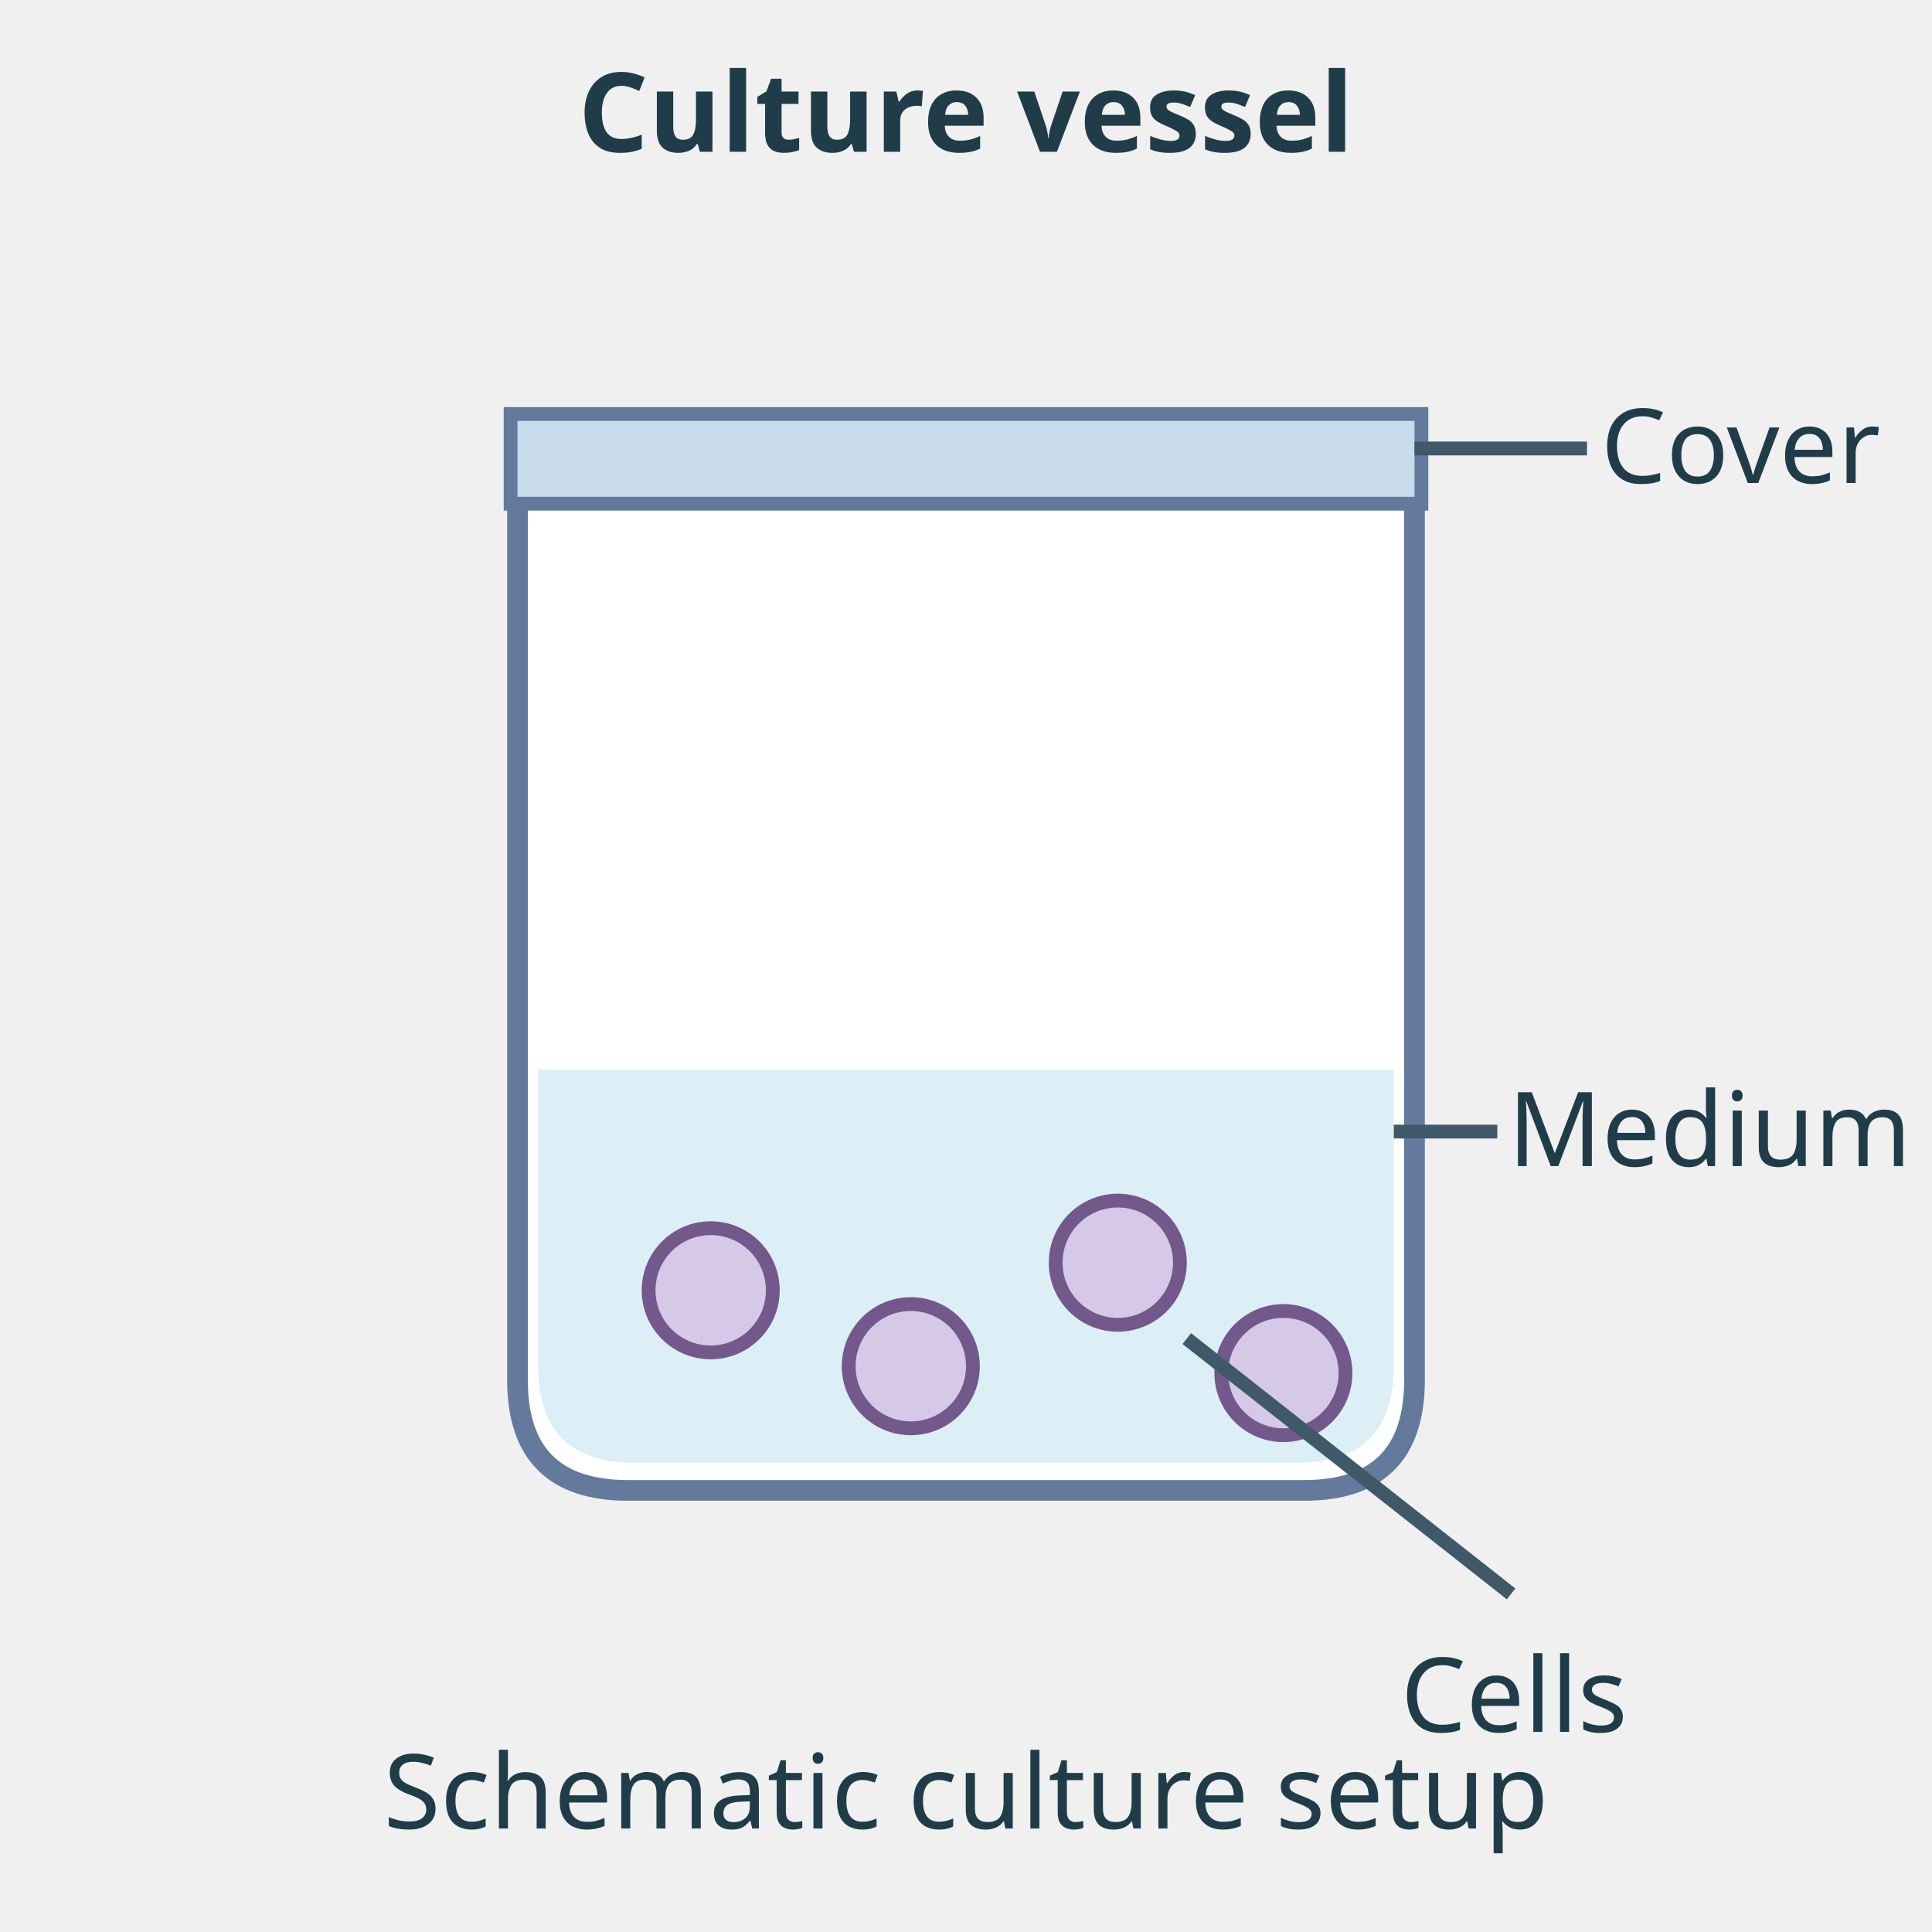
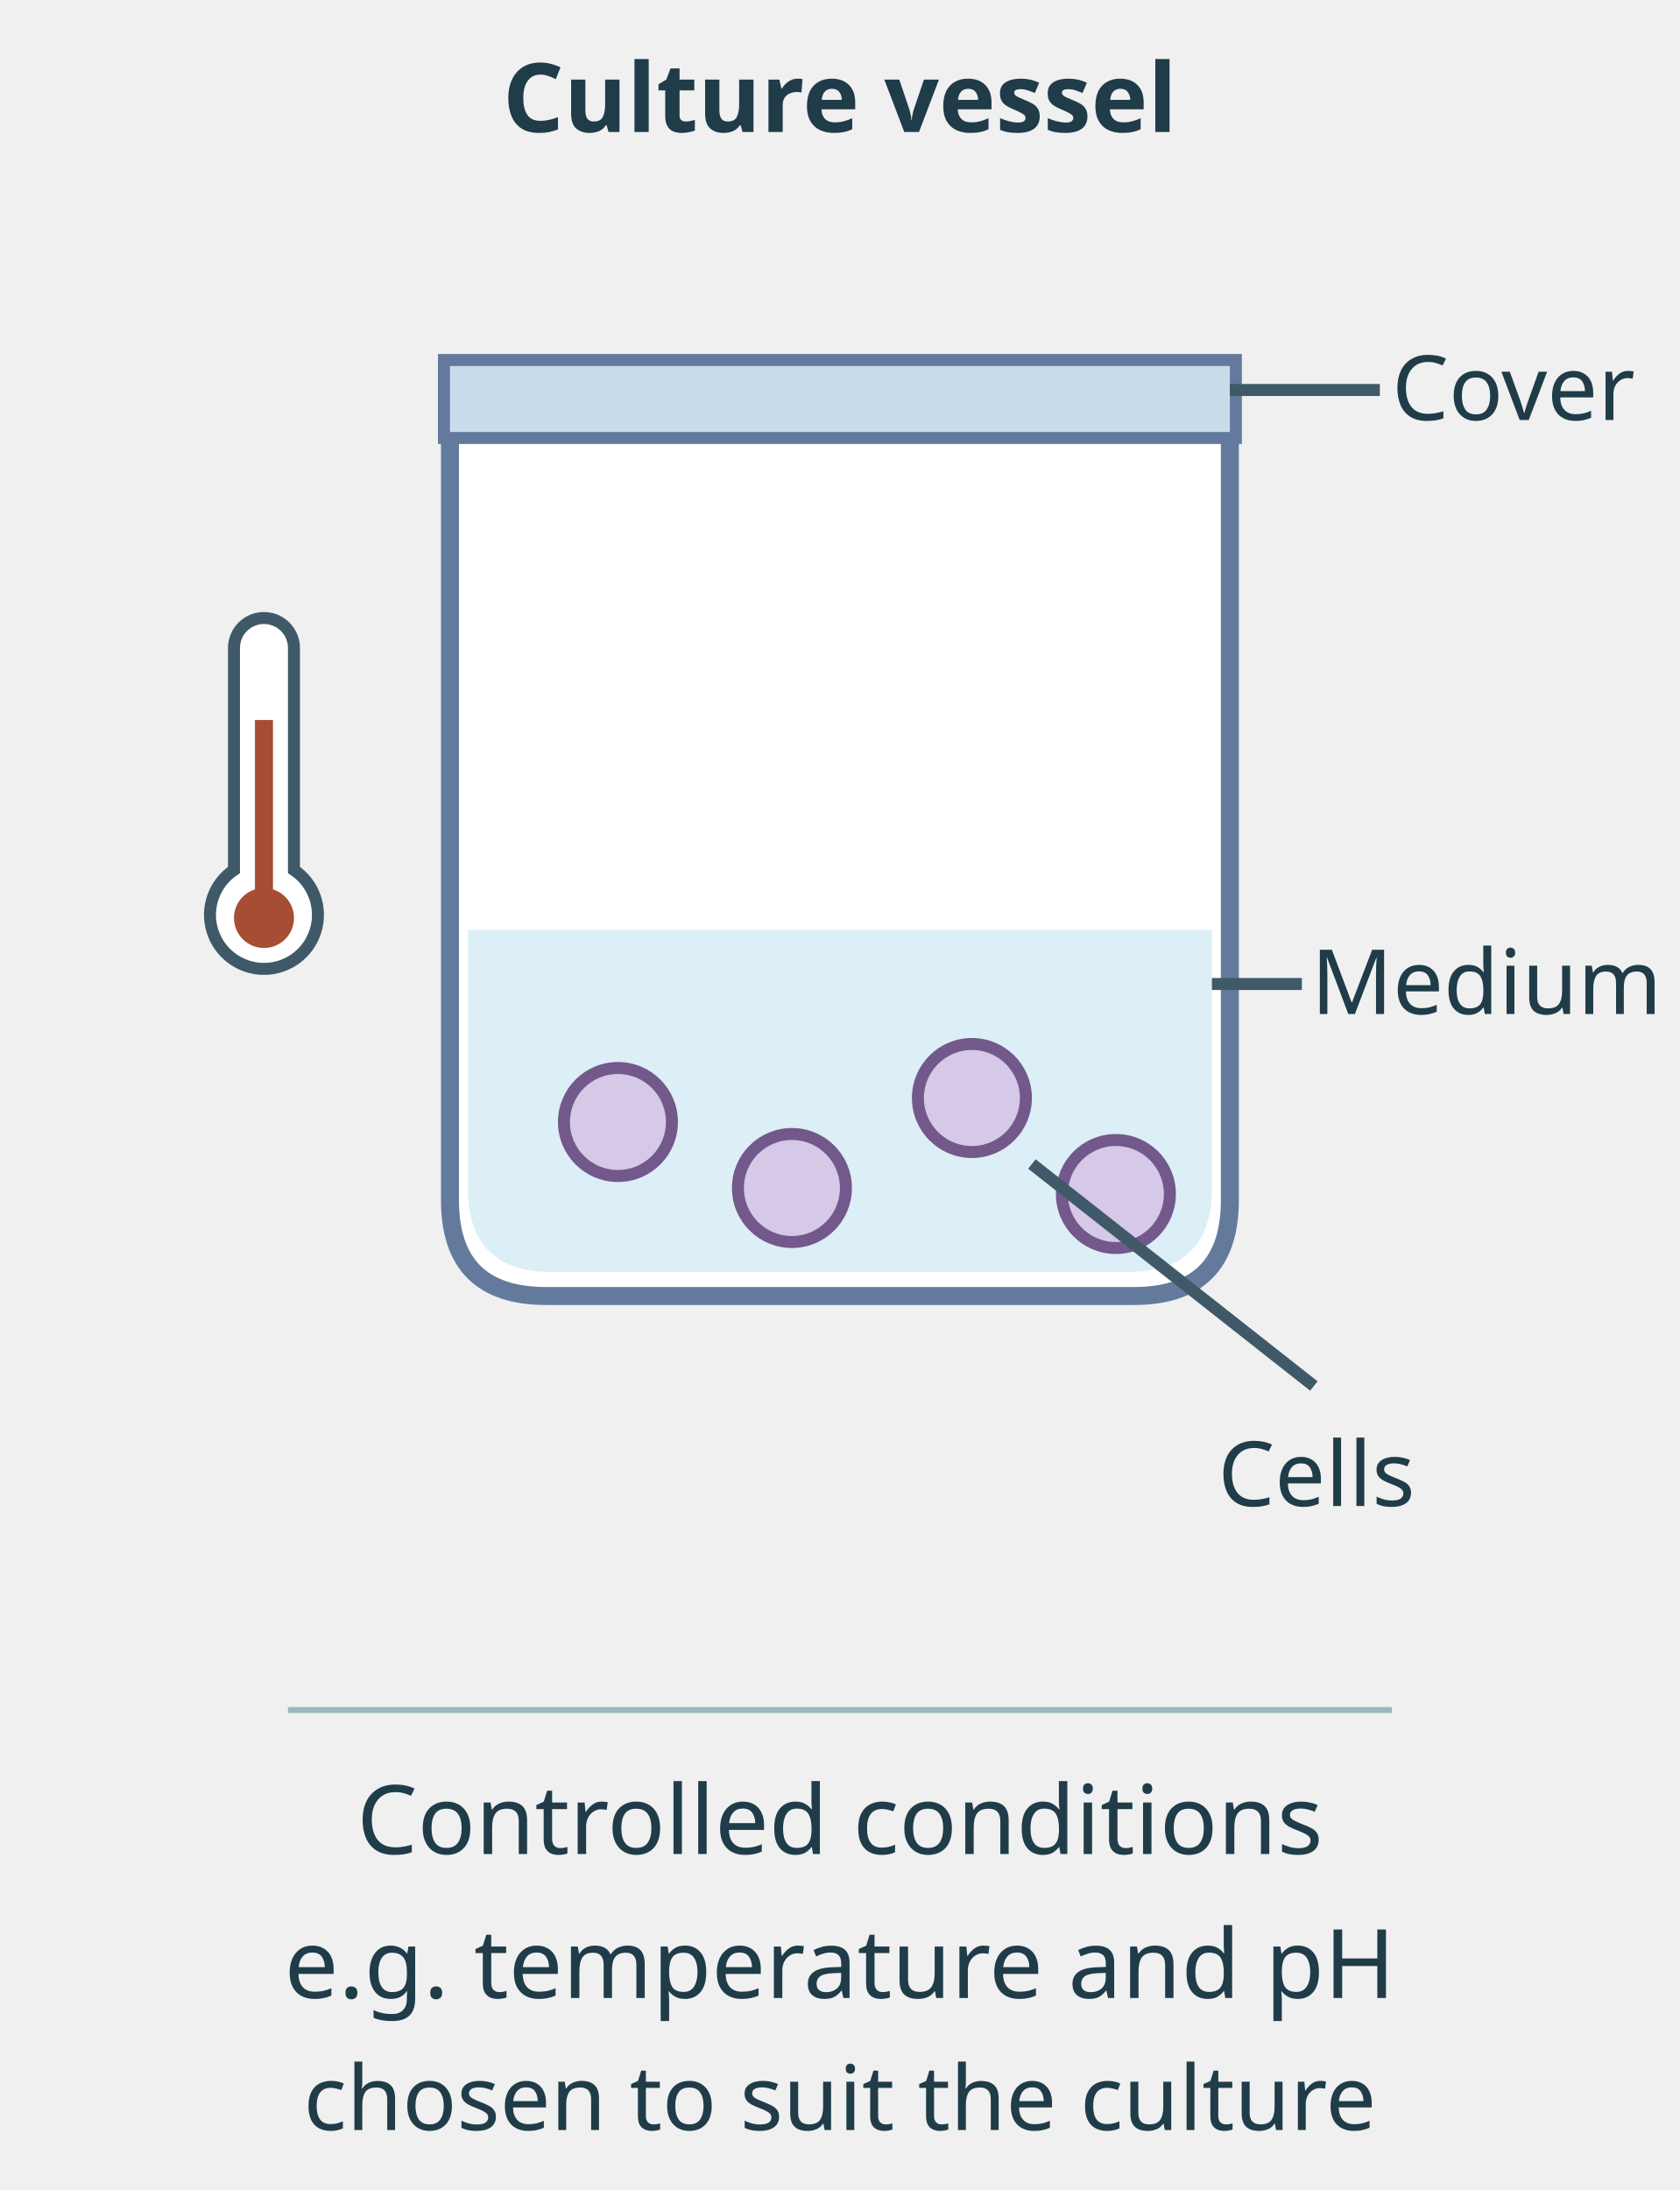
- <svg xmlns="http://www.w3.org/2000/svg" width="280" height="280" viewBox="0 0 280 280">
+ <svg xmlns="http://www.w3.org/2000/svg" width="280" height="365" viewBox="0 0 280 365" role="img" aria-labelledby="title desc">
  <style>text{font:16px system-ui,sans-serif;fill:#203c49}.small{font-size:15px}.t{font-weight:700}.lead{stroke:#405968;stroke-width:2;fill:none}</style>
  <text x="140" y="22" text-anchor="middle" class="t">Culture vessel</text>
  <path d="M75 70h130v130q0 16-16 16H91q-16 0-16-16z" fill="#fff" stroke="#647a9d" stroke-width="3" />
  <path d="M74 60h132v13H74z" fill="#c8dcec" stroke="#647a9d" stroke-width="2" />
  <path d="M78 155h124v43q0 14-14 14H92q-14 0-14-14z" fill="#dceef6" />
  <g fill="#d6c8e7" stroke="#73588c" stroke-width="2">
    <circle cx="103" cy="187" r="9" />
    <circle cx="132" cy="198" r="9" />
    <circle cx="162" cy="183" r="9" />
    <circle cx="186" cy="199" r="9" />
  </g>
+   <path d="M39 108a5 5 0 0 1 10 0v37a9 9 0 1 1-10 0z" fill="#fff" stroke="#405968" stroke-width="2" />
+   <path d="M44 120v30" stroke="#a64d33" stroke-width="3" />
+   <circle cx="44" cy="153" r="5" fill="#a64d33" />
  <path class="lead" d="M205 65h25 M202 164h15 M172 194l47 37" />
  <text x="232" y="70" class="small">Cover</text>
  <text x="277" y="169" text-anchor="end" class="small">Medium</text>
  <text x="203" y="251" class="small">Cells</text>
-   <text x="140" y="265" text-anchor="middle" class="small">Schematic culture setup</text>
+   <path d="M48 285h184" stroke="#9cb6bc" stroke-width="1" />
+   <text x="140" y="309" text-anchor="middle" font-weight="700">Controlled conditions</text>
+   <text x="140" y="333" text-anchor="middle">e.g. temperature and pH</text>
+   <text x="140" y="355" text-anchor="middle" class="small">chosen to suit the culture</text>
</svg>
